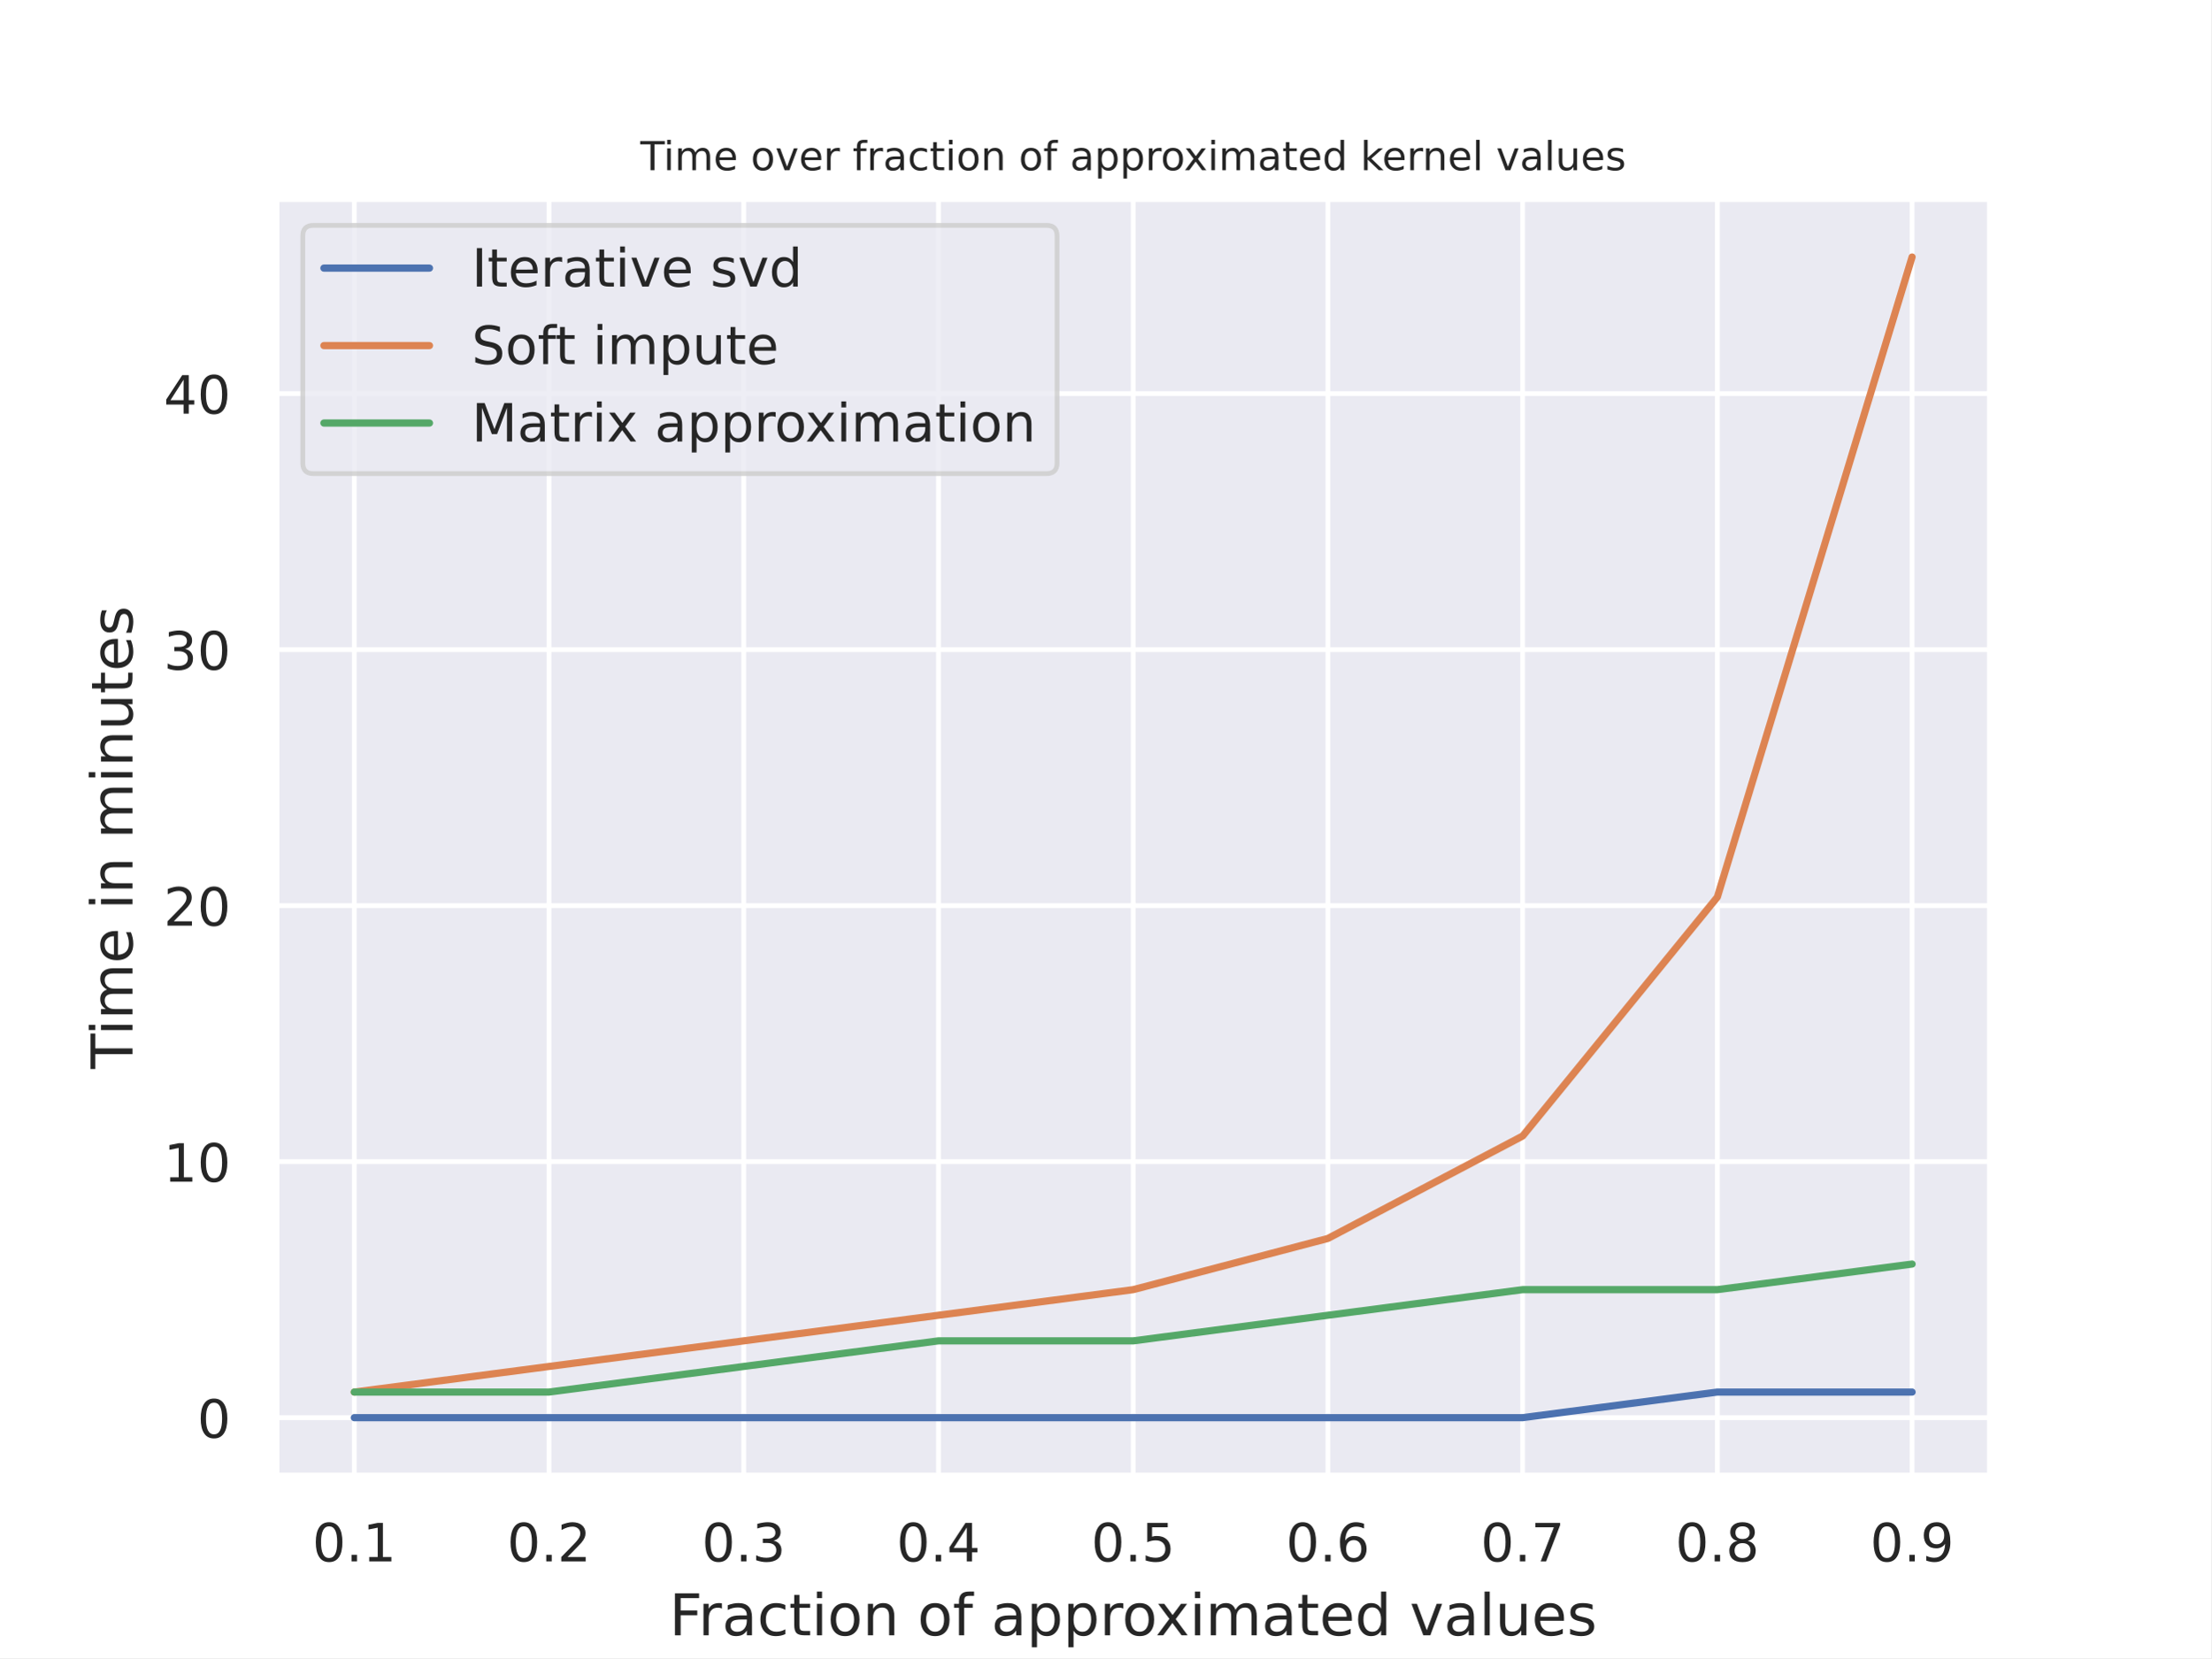
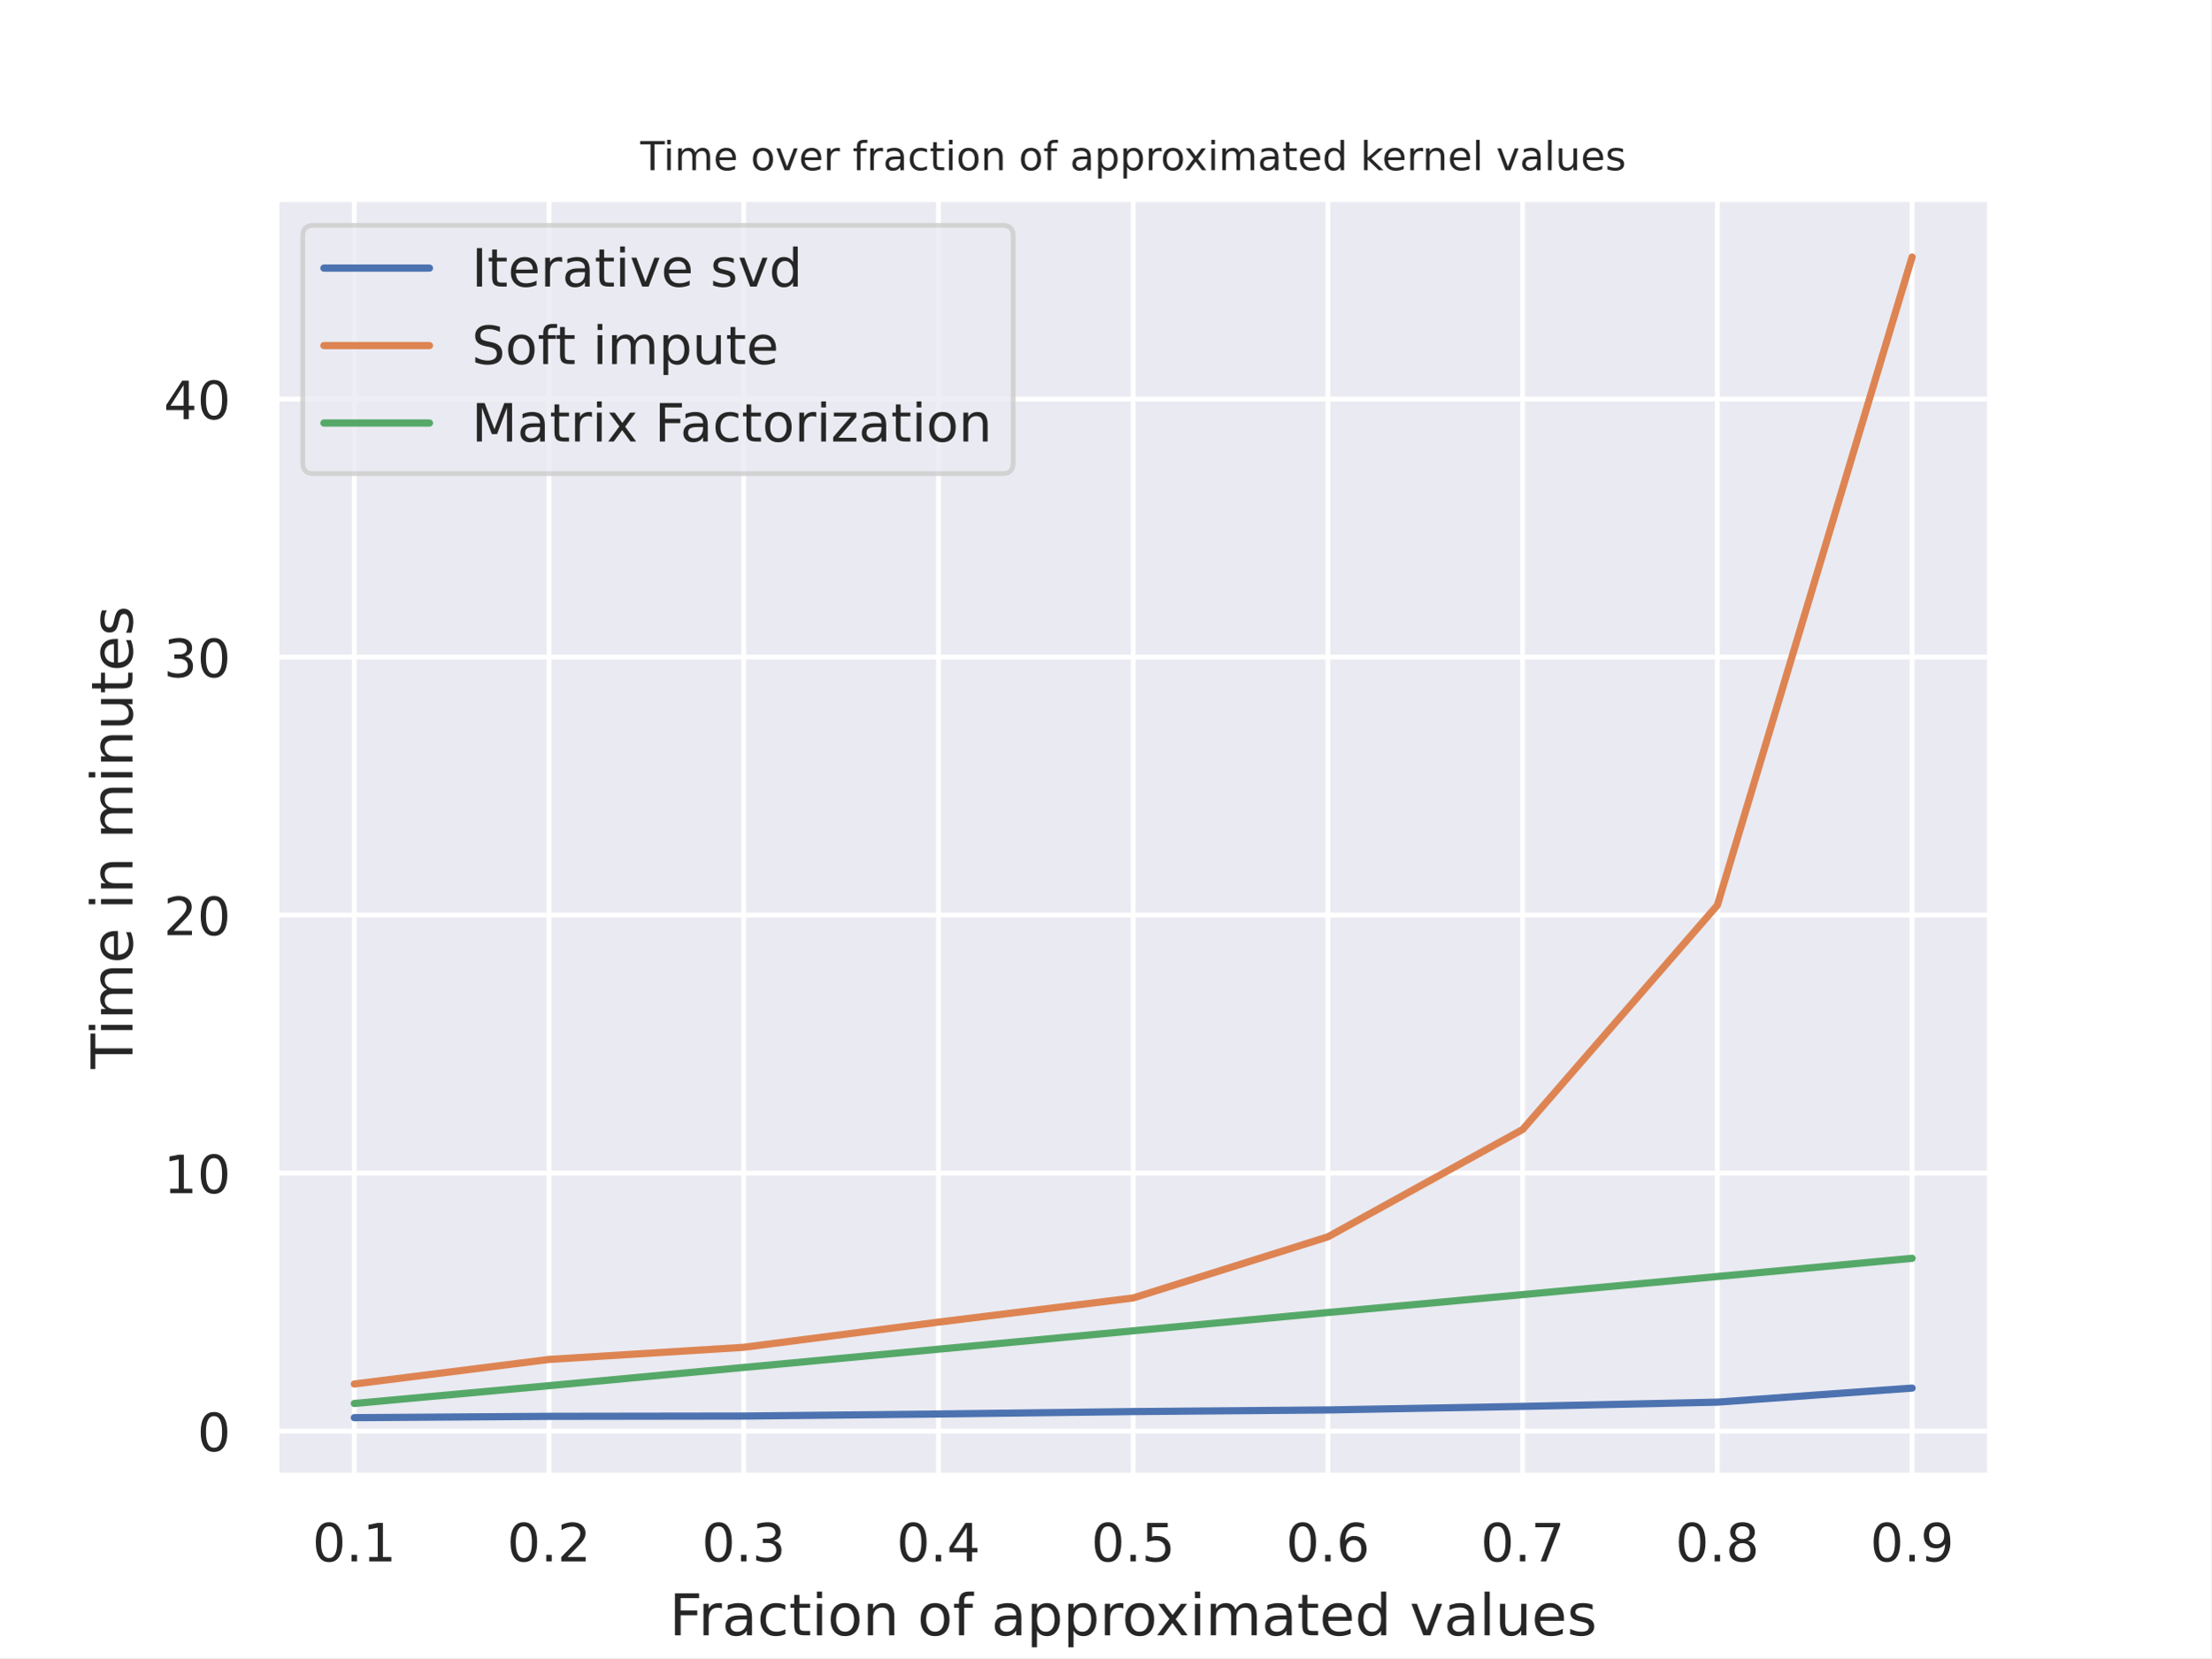
<svg xmlns="http://www.w3.org/2000/svg" xmlns:xlink="http://www.w3.org/1999/xlink" height="345.6pt" version="1.1" viewBox="0 0 460.8 345.6" width="460.8pt">
  <defs>
    <style type="text/css">*{stroke-linecap:butt;stroke-linejoin:round;}</style>
  </defs>
  <g id="figure_1">
    <g id="patch_1">
      <path d="M 0 345.6  L 460.8 345.6  L 460.8 0  L 0 0  z " style="fill:#ffffff;" />
    </g>
    <g id="axes_1">
      <g id="patch_2">
        <path d="M 57.6 307.584  L 414.72 307.584  L 414.72 41.472  L 57.6 41.472  z " style="fill:#eaeaf2;" />
      </g>
      <g id="matplotlib.axis_1">
        <g id="xtick_1">
          <g id="line2d_1">
-             <path clip-path="url(#p2dbc43f018)" d="M 73.833 307.584  L 73.833 41.472  " style="fill:none;stroke:#ffffff;stroke-linecap:round;" />
+             <path clip-path="url(#p6186df29d0)" d="M 73.833 307.584  L 73.833 41.472  " style="fill:none;stroke:#ffffff;stroke-linecap:round;" />
          </g>
          <g id="text_1">
            <g style="fill:#262626;" transform="translate(65.08601 325.4423)scale(0.11 -0.11)">
              <defs>
                <path d="M 31.781 66.406  Q 24.172 66.406 20.328 58.906  Q 16.5 51.422 16.5 36.375  Q 16.5 21.391 20.328 13.891  Q 24.172 6.391 31.781 6.391  Q 39.453 6.391 43.281 13.891  Q 47.125 21.391 47.125 36.375  Q 47.125 51.422 43.281 58.906  Q 39.453 66.406 31.781 66.406  z M 31.781 74.219  Q 44.047 74.219 50.516 64.516  Q 56.984 54.828 56.984 36.375  Q 56.984 17.969 50.516 8.266  Q 44.047 -1.422 31.781 -1.422  Q 19.531 -1.422 13.062 8.266  Q 6.594 17.969 6.594 36.375  Q 6.594 54.828 13.062 64.516  Q 19.531 74.219 31.781 74.219  z " id="DejaVuSans-48" />
                <path d="M 10.688 12.406  L 21 12.406  L 21 0  L 10.688 0  z " id="DejaVuSans-46" />
                <path d="M 12.406 8.297  L 28.516 8.297  L 28.516 63.922  L 10.984 60.406  L 10.984 69.391  L 28.422 72.906  L 38.281 72.906  L 38.281 8.297  L 54.391 8.297  L 54.391 0  L 12.406 0  z " id="DejaVuSans-49" />
              </defs>
              <use xlink:href="#DejaVuSans-48" />
              <use x="63.623" xlink:href="#DejaVuSans-46" />
              <use x="95.41" xlink:href="#DejaVuSans-49" />
            </g>
          </g>
        </g>
        <g id="xtick_2">
          <g id="line2d_2">
-             <path clip-path="url(#p2dbc43f018)" d="M 114.415 307.584  L 114.415 41.472  " style="fill:none;stroke:#ffffff;stroke-linecap:round;" />
+             <path clip-path="url(#p6186df29d0)" d="M 114.415 307.584  L 114.415 41.472  " style="fill:none;stroke:#ffffff;stroke-linecap:round;" />
          </g>
          <g id="text_2">
            <g style="fill:#262626;" transform="translate(105.6678 325.4423)scale(0.11 -0.11)">
              <defs>
                <path d="M 19.188 8.297  L 53.609 8.297  L 53.609 0  L 7.328 0  L 7.328 8.297  Q 12.938 14.109 22.625 23.891  Q 32.328 33.688 34.812 36.531  Q 39.547 41.844 41.422 45.531  Q 43.312 49.219 43.312 52.781  Q 43.312 58.594 39.234 62.25  Q 35.156 65.922 28.609 65.922  Q 23.969 65.922 18.812 64.312  Q 13.672 62.703 7.812 59.422  L 7.812 69.391  Q 13.766 71.781 18.938 73  Q 24.125 74.219 28.422 74.219  Q 39.75 74.219 46.484 68.547  Q 53.219 62.891 53.219 53.422  Q 53.219 48.922 51.531 44.891  Q 49.859 40.875 45.406 35.406  Q 44.188 33.984 37.641 27.219  Q 31.109 20.453 19.188 8.297  z " id="DejaVuSans-50" />
              </defs>
              <use xlink:href="#DejaVuSans-48" />
              <use x="63.623" xlink:href="#DejaVuSans-46" />
              <use x="95.41" xlink:href="#DejaVuSans-50" />
            </g>
          </g>
        </g>
        <g id="xtick_3">
          <g id="line2d_3">
-             <path clip-path="url(#p2dbc43f018)" d="M 154.996 307.584  L 154.996 41.472  " style="fill:none;stroke:#ffffff;stroke-linecap:round;" />
+             <path clip-path="url(#p6186df29d0)" d="M 154.996 307.584  L 154.996 41.472  " style="fill:none;stroke:#ffffff;stroke-linecap:round;" />
          </g>
          <g id="text_3">
            <g style="fill:#262626;" transform="translate(146.2496 325.4423)scale(0.11 -0.11)">
              <defs>
                <path d="M 40.578 39.312  Q 47.656 37.797 51.625 33  Q 55.609 28.219 55.609 21.188  Q 55.609 10.406 48.188 4.484  Q 40.766 -1.422 27.094 -1.422  Q 22.516 -1.422 17.656 -0.516  Q 12.797 0.391 7.625 2.203  L 7.625 11.719  Q 11.719 9.328 16.594 8.109  Q 21.484 6.891 26.812 6.891  Q 36.078 6.891 40.938 10.547  Q 45.797 14.203 45.797 21.188  Q 45.797 27.641 41.281 31.266  Q 36.766 34.906 28.719 34.906  L 20.219 34.906  L 20.219 43.016  L 29.109 43.016  Q 36.375 43.016 40.234 45.922  Q 44.094 48.828 44.094 54.297  Q 44.094 59.906 40.109 62.906  Q 36.141 65.922 28.719 65.922  Q 24.656 65.922 20.016 65.031  Q 15.375 64.156 9.812 62.312  L 9.812 71.094  Q 15.438 72.656 20.344 73.438  Q 25.25 74.219 29.594 74.219  Q 40.828 74.219 47.359 69.109  Q 53.906 64.016 53.906 55.328  Q 53.906 49.266 50.438 45.094  Q 46.969 40.922 40.578 39.312  z " id="DejaVuSans-51" />
              </defs>
              <use xlink:href="#DejaVuSans-48" />
              <use x="63.623" xlink:href="#DejaVuSans-46" />
              <use x="95.41" xlink:href="#DejaVuSans-51" />
            </g>
          </g>
        </g>
        <g id="xtick_4">
          <g id="line2d_4">
-             <path clip-path="url(#p2dbc43f018)" d="M 195.578 307.584  L 195.578 41.472  " style="fill:none;stroke:#ffffff;stroke-linecap:round;" />
+             <path clip-path="url(#p6186df29d0)" d="M 195.578 307.584  L 195.578 41.472  " style="fill:none;stroke:#ffffff;stroke-linecap:round;" />
          </g>
          <g id="text_4">
            <g style="fill:#262626;" transform="translate(186.8315 325.4423)scale(0.11 -0.11)">
              <defs>
                <path d="M 37.797 64.312  L 12.891 25.391  L 37.797 25.391  z M 35.203 72.906  L 47.609 72.906  L 47.609 25.391  L 58.016 25.391  L 58.016 17.188  L 47.609 17.188  L 47.609 0  L 37.797 0  L 37.797 17.188  L 4.891 17.188  L 4.891 26.703  z " id="DejaVuSans-52" />
              </defs>
              <use xlink:href="#DejaVuSans-48" />
              <use x="63.623" xlink:href="#DejaVuSans-46" />
              <use x="95.41" xlink:href="#DejaVuSans-52" />
            </g>
          </g>
        </g>
        <g id="xtick_5">
          <g id="line2d_5">
-             <path clip-path="url(#p2dbc43f018)" d="M 236.16 307.584  L 236.16 41.472  " style="fill:none;stroke:#ffffff;stroke-linecap:round;" />
+             <path clip-path="url(#p6186df29d0)" d="M 236.16 307.584  L 236.16 41.472  " style="fill:none;stroke:#ffffff;stroke-linecap:round;" />
          </g>
          <g id="text_5">
            <g style="fill:#262626;" transform="translate(227.4133 325.4423)scale(0.11 -0.11)">
              <defs>
                <path d="M 10.797 72.906  L 49.516 72.906  L 49.516 64.594  L 19.828 64.594  L 19.828 46.734  Q 21.969 47.469 24.109 47.828  Q 26.266 48.188 28.422 48.188  Q 40.625 48.188 47.75 41.5  Q 54.891 34.812 54.891 23.391  Q 54.891 11.625 47.562 5.094  Q 40.234 -1.422 26.906 -1.422  Q 22.312 -1.422 17.547 -0.641  Q 12.797 0.141 7.719 1.703  L 7.719 11.625  Q 12.109 9.234 16.797 8.062  Q 21.484 6.891 26.703 6.891  Q 35.156 6.891 40.078 11.328  Q 45.016 15.766 45.016 23.391  Q 45.016 31 40.078 35.438  Q 35.156 39.891 26.703 39.891  Q 22.75 39.891 18.812 39.016  Q 14.891 38.141 10.797 36.281  z " id="DejaVuSans-53" />
              </defs>
              <use xlink:href="#DejaVuSans-48" />
              <use x="63.623" xlink:href="#DejaVuSans-46" />
              <use x="95.41" xlink:href="#DejaVuSans-53" />
            </g>
          </g>
        </g>
        <g id="xtick_6">
          <g id="line2d_6">
-             <path clip-path="url(#p2dbc43f018)" d="M 276.742 307.584  L 276.742 41.472  " style="fill:none;stroke:#ffffff;stroke-linecap:round;" />
+             <path clip-path="url(#p6186df29d0)" d="M 276.742 307.584  L 276.742 41.472  " style="fill:none;stroke:#ffffff;stroke-linecap:round;" />
          </g>
          <g id="text_6">
            <g style="fill:#262626;" transform="translate(267.9951 325.4423)scale(0.11 -0.11)">
              <defs>
                <path d="M 33.016 40.375  Q 26.375 40.375 22.484 35.828  Q 18.609 31.297 18.609 23.391  Q 18.609 15.531 22.484 10.953  Q 26.375 6.391 33.016 6.391  Q 39.656 6.391 43.531 10.953  Q 47.406 15.531 47.406 23.391  Q 47.406 31.297 43.531 35.828  Q 39.656 40.375 33.016 40.375  z M 52.594 71.297  L 52.594 62.312  Q 48.875 64.062 45.094 64.984  Q 41.312 65.922 37.594 65.922  Q 27.828 65.922 22.672 59.328  Q 17.531 52.734 16.797 39.406  Q 19.672 43.656 24.016 45.922  Q 28.375 48.188 33.594 48.188  Q 44.578 48.188 50.953 41.516  Q 57.328 34.859 57.328 23.391  Q 57.328 12.156 50.688 5.359  Q 44.047 -1.422 33.016 -1.422  Q 20.359 -1.422 13.672 8.266  Q 6.984 17.969 6.984 36.375  Q 6.984 53.656 15.188 63.938  Q 23.391 74.219 37.203 74.219  Q 40.922 74.219 44.703 73.484  Q 48.484 72.75 52.594 71.297  z " id="DejaVuSans-54" />
              </defs>
              <use xlink:href="#DejaVuSans-48" />
              <use x="63.623" xlink:href="#DejaVuSans-46" />
              <use x="95.41" xlink:href="#DejaVuSans-54" />
            </g>
          </g>
        </g>
        <g id="xtick_7">
          <g id="line2d_7">
-             <path clip-path="url(#p2dbc43f018)" d="M 317.324 307.584  L 317.324 41.472  " style="fill:none;stroke:#ffffff;stroke-linecap:round;" />
+             <path clip-path="url(#p6186df29d0)" d="M 317.324 307.584  L 317.324 41.472  " style="fill:none;stroke:#ffffff;stroke-linecap:round;" />
          </g>
          <g id="text_7">
            <g style="fill:#262626;" transform="translate(308.5769 325.4423)scale(0.11 -0.11)">
              <defs>
                <path d="M 8.203 72.906  L 55.078 72.906  L 55.078 68.703  L 28.609 0  L 18.312 0  L 43.219 64.594  L 8.203 64.594  z " id="DejaVuSans-55" />
              </defs>
              <use xlink:href="#DejaVuSans-48" />
              <use x="63.623" xlink:href="#DejaVuSans-46" />
              <use x="95.41" xlink:href="#DejaVuSans-55" />
            </g>
          </g>
        </g>
        <g id="xtick_8">
          <g id="line2d_8">
-             <path clip-path="url(#p2dbc43f018)" d="M 357.905 307.584  L 357.905 41.472  " style="fill:none;stroke:#ffffff;stroke-linecap:round;" />
+             <path clip-path="url(#p6186df29d0)" d="M 357.905 307.584  L 357.905 41.472  " style="fill:none;stroke:#ffffff;stroke-linecap:round;" />
          </g>
          <g id="text_8">
            <g style="fill:#262626;" transform="translate(349.1587 325.4423)scale(0.11 -0.11)">
              <defs>
                <path d="M 31.781 34.625  Q 24.75 34.625 20.719 30.859  Q 16.703 27.094 16.703 20.516  Q 16.703 13.922 20.719 10.156  Q 24.75 6.391 31.781 6.391  Q 38.812 6.391 42.859 10.172  Q 46.922 13.969 46.922 20.516  Q 46.922 27.094 42.891 30.859  Q 38.875 34.625 31.781 34.625  z M 21.922 38.812  Q 15.578 40.375 12.031 44.719  Q 8.5 49.078 8.5 55.328  Q 8.5 64.062 14.719 69.141  Q 20.953 74.219 31.781 74.219  Q 42.672 74.219 48.875 69.141  Q 55.078 64.062 55.078 55.328  Q 55.078 49.078 51.531 44.719  Q 48 40.375 41.703 38.812  Q 48.828 37.156 52.797 32.312  Q 56.781 27.484 56.781 20.516  Q 56.781 9.906 50.312 4.234  Q 43.844 -1.422 31.781 -1.422  Q 19.734 -1.422 13.25 4.234  Q 6.781 9.906 6.781 20.516  Q 6.781 27.484 10.781 32.312  Q 14.797 37.156 21.922 38.812  z M 18.312 54.391  Q 18.312 48.734 21.844 45.562  Q 25.391 42.391 31.781 42.391  Q 38.141 42.391 41.719 45.562  Q 45.312 48.734 45.312 54.391  Q 45.312 60.062 41.719 63.234  Q 38.141 66.406 31.781 66.406  Q 25.391 66.406 21.844 63.234  Q 18.312 60.062 18.312 54.391  z " id="DejaVuSans-56" />
              </defs>
              <use xlink:href="#DejaVuSans-48" />
              <use x="63.623" xlink:href="#DejaVuSans-46" />
              <use x="95.41" xlink:href="#DejaVuSans-56" />
            </g>
          </g>
        </g>
        <g id="xtick_9">
          <g id="line2d_9">
-             <path clip-path="url(#p2dbc43f018)" d="M 398.487 307.584  L 398.487 41.472  " style="fill:none;stroke:#ffffff;stroke-linecap:round;" />
+             <path clip-path="url(#p6186df29d0)" d="M 398.487 307.584  L 398.487 41.472  " style="fill:none;stroke:#ffffff;stroke-linecap:round;" />
          </g>
          <g id="text_9">
            <g style="fill:#262626;" transform="translate(389.7406 325.4423)scale(0.11 -0.11)">
              <defs>
                <path d="M 10.984 1.516  L 10.984 10.5  Q 14.703 8.734 18.5 7.812  Q 22.312 6.891 25.984 6.891  Q 35.75 6.891 40.891 13.453  Q 46.047 20.016 46.781 33.406  Q 43.953 29.203 39.594 26.953  Q 35.25 24.703 29.984 24.703  Q 19.047 24.703 12.672 31.312  Q 6.297 37.938 6.297 49.422  Q 6.297 60.641 12.938 67.422  Q 19.578 74.219 30.609 74.219  Q 43.266 74.219 49.922 64.516  Q 56.594 54.828 56.594 36.375  Q 56.594 19.141 48.406 8.859  Q 40.234 -1.422 26.422 -1.422  Q 22.703 -1.422 18.891 -0.688  Q 15.094 0.047 10.984 1.516  z M 30.609 32.422  Q 37.25 32.422 41.125 36.953  Q 45.016 41.5 45.016 49.422  Q 45.016 57.281 41.125 61.844  Q 37.25 66.406 30.609 66.406  Q 23.969 66.406 20.094 61.844  Q 16.219 57.281 16.219 49.422  Q 16.219 41.5 20.094 36.953  Q 23.969 32.422 30.609 32.422  z " id="DejaVuSans-57" />
              </defs>
              <use xlink:href="#DejaVuSans-48" />
              <use x="63.623" xlink:href="#DejaVuSans-46" />
              <use x="95.41" xlink:href="#DejaVuSans-57" />
            </g>
          </g>
        </g>
        <g id="text_10">
          <g style="fill:#262626;" transform="translate(139.4869 340.8481)scale(0.12 -0.12)">
            <defs>
              <path d="M 9.812 72.906  L 51.703 72.906  L 51.703 64.594  L 19.672 64.594  L 19.672 43.109  L 48.578 43.109  L 48.578 34.812  L 19.672 34.812  L 19.672 0  L 9.812 0  z " id="DejaVuSans-70" />
              <path d="M 41.109 46.297  Q 39.594 47.172 37.812 47.578  Q 36.031 48 33.891 48  Q 26.266 48 22.188 43.047  Q 18.109 38.094 18.109 28.812  L 18.109 0  L 9.078 0  L 9.078 54.688  L 18.109 54.688  L 18.109 46.188  Q 20.953 51.172 25.484 53.578  Q 30.031 56 36.531 56  Q 37.453 56 38.578 55.875  Q 39.703 55.766 41.062 55.516  z " id="DejaVuSans-114" />
              <path d="M 34.281 27.484  Q 23.391 27.484 19.188 25  Q 14.984 22.516 14.984 16.5  Q 14.984 11.719 18.141 8.906  Q 21.297 6.109 26.703 6.109  Q 34.188 6.109 38.703 11.406  Q 43.219 16.703 43.219 25.484  L 43.219 27.484  z M 52.203 31.203  L 52.203 0  L 43.219 0  L 43.219 8.297  Q 40.141 3.328 35.547 0.953  Q 30.953 -1.422 24.312 -1.422  Q 15.922 -1.422 10.953 3.297  Q 6 8.016 6 15.922  Q 6 25.141 12.172 29.828  Q 18.359 34.516 30.609 34.516  L 43.219 34.516  L 43.219 35.406  Q 43.219 41.609 39.141 45  Q 35.062 48.391 27.688 48.391  Q 23 48.391 18.547 47.266  Q 14.109 46.141 10.016 43.891  L 10.016 52.203  Q 14.938 54.109 19.578 55.047  Q 24.219 56 28.609 56  Q 40.484 56 46.344 49.844  Q 52.203 43.703 52.203 31.203  z " id="DejaVuSans-97" />
              <path d="M 48.781 52.594  L 48.781 44.188  Q 44.969 46.297 41.141 47.344  Q 37.312 48.391 33.406 48.391  Q 24.656 48.391 19.812 42.844  Q 14.984 37.312 14.984 27.297  Q 14.984 17.281 19.812 11.734  Q 24.656 6.203 33.406 6.203  Q 37.312 6.203 41.141 7.25  Q 44.969 8.297 48.781 10.406  L 48.781 2.094  Q 45.016 0.344 40.984 -0.531  Q 36.969 -1.422 32.422 -1.422  Q 20.062 -1.422 12.781 6.344  Q 5.516 14.109 5.516 27.297  Q 5.516 40.672 12.859 48.328  Q 20.219 56 33.016 56  Q 37.156 56 41.109 55.141  Q 45.062 54.297 48.781 52.594  z " id="DejaVuSans-99" />
              <path d="M 18.312 70.219  L 18.312 54.688  L 36.812 54.688  L 36.812 47.703  L 18.312 47.703  L 18.312 18.016  Q 18.312 11.328 20.141 9.422  Q 21.969 7.516 27.594 7.516  L 36.812 7.516  L 36.812 0  L 27.594 0  Q 17.188 0 13.234 3.875  Q 9.281 7.766 9.281 18.016  L 9.281 47.703  L 2.688 47.703  L 2.688 54.688  L 9.281 54.688  L 9.281 70.219  z " id="DejaVuSans-116" />
              <path d="M 9.422 54.688  L 18.406 54.688  L 18.406 0  L 9.422 0  z M 9.422 75.984  L 18.406 75.984  L 18.406 64.594  L 9.422 64.594  z " id="DejaVuSans-105" />
              <path d="M 30.609 48.391  Q 23.391 48.391 19.188 42.75  Q 14.984 37.109 14.984 27.297  Q 14.984 17.484 19.156 11.844  Q 23.344 6.203 30.609 6.203  Q 37.797 6.203 41.984 11.859  Q 46.188 17.531 46.188 27.297  Q 46.188 37.016 41.984 42.703  Q 37.797 48.391 30.609 48.391  z M 30.609 56  Q 42.328 56 49.016 48.375  Q 55.719 40.766 55.719 27.297  Q 55.719 13.875 49.016 6.219  Q 42.328 -1.422 30.609 -1.422  Q 18.844 -1.422 12.172 6.219  Q 5.516 13.875 5.516 27.297  Q 5.516 40.766 12.172 48.375  Q 18.844 56 30.609 56  z " id="DejaVuSans-111" />
              <path d="M 54.891 33.016  L 54.891 0  L 45.906 0  L 45.906 32.719  Q 45.906 40.484 42.875 44.328  Q 39.844 48.188 33.797 48.188  Q 26.516 48.188 22.312 43.547  Q 18.109 38.922 18.109 30.906  L 18.109 0  L 9.078 0  L 9.078 54.688  L 18.109 54.688  L 18.109 46.188  Q 21.344 51.125 25.703 53.562  Q 30.078 56 35.797 56  Q 45.219 56 50.047 50.172  Q 54.891 44.344 54.891 33.016  z " id="DejaVuSans-110" />
              <path id="DejaVuSans-32" />
              <path d="M 37.109 75.984  L 37.109 68.5  L 28.516 68.5  Q 23.688 68.5 21.797 66.547  Q 19.922 64.594 19.922 59.516  L 19.922 54.688  L 34.719 54.688  L 34.719 47.703  L 19.922 47.703  L 19.922 0  L 10.891 0  L 10.891 47.703  L 2.297 47.703  L 2.297 54.688  L 10.891 54.688  L 10.891 58.5  Q 10.891 67.625 15.141 71.797  Q 19.391 75.984 28.609 75.984  z " id="DejaVuSans-102" />
              <path d="M 18.109 8.203  L 18.109 -20.797  L 9.078 -20.797  L 9.078 54.688  L 18.109 54.688  L 18.109 46.391  Q 20.953 51.266 25.266 53.625  Q 29.594 56 35.594 56  Q 45.562 56 51.781 48.094  Q 58.016 40.188 58.016 27.297  Q 58.016 14.406 51.781 6.484  Q 45.562 -1.422 35.594 -1.422  Q 29.594 -1.422 25.266 0.953  Q 20.953 3.328 18.109 8.203  z M 48.688 27.297  Q 48.688 37.203 44.609 42.844  Q 40.531 48.484 33.406 48.484  Q 26.266 48.484 22.188 42.844  Q 18.109 37.203 18.109 27.297  Q 18.109 17.391 22.188 11.75  Q 26.266 6.109 33.406 6.109  Q 40.531 6.109 44.609 11.75  Q 48.688 17.391 48.688 27.297  z " id="DejaVuSans-112" />
              <path d="M 54.891 54.688  L 35.109 28.078  L 55.906 0  L 45.312 0  L 29.391 21.484  L 13.484 0  L 2.875 0  L 24.125 28.609  L 4.688 54.688  L 15.281 54.688  L 29.781 35.203  L 44.281 54.688  z " id="DejaVuSans-120" />
              <path d="M 52 44.188  Q 55.375 50.25 60.062 53.125  Q 64.75 56 71.094 56  Q 79.641 56 84.281 50.016  Q 88.922 44.047 88.922 33.016  L 88.922 0  L 79.891 0  L 79.891 32.719  Q 79.891 40.578 77.094 44.375  Q 74.312 48.188 68.609 48.188  Q 61.625 48.188 57.562 43.547  Q 53.516 38.922 53.516 30.906  L 53.516 0  L 44.484 0  L 44.484 32.719  Q 44.484 40.625 41.703 44.406  Q 38.922 48.188 33.109 48.188  Q 26.219 48.188 22.156 43.531  Q 18.109 38.875 18.109 30.906  L 18.109 0  L 9.078 0  L 9.078 54.688  L 18.109 54.688  L 18.109 46.188  Q 21.188 51.219 25.484 53.609  Q 29.781 56 35.688 56  Q 41.656 56 45.828 52.969  Q 50 49.953 52 44.188  z " id="DejaVuSans-109" />
              <path d="M 56.203 29.594  L 56.203 25.203  L 14.891 25.203  Q 15.484 15.922 20.484 11.062  Q 25.484 6.203 34.422 6.203  Q 39.594 6.203 44.453 7.469  Q 49.312 8.734 54.109 11.281  L 54.109 2.781  Q 49.266 0.734 44.188 -0.344  Q 39.109 -1.422 33.891 -1.422  Q 20.797 -1.422 13.156 6.188  Q 5.516 13.812 5.516 26.812  Q 5.516 40.234 12.766 48.109  Q 20.016 56 32.328 56  Q 43.359 56 49.781 48.891  Q 56.203 41.797 56.203 29.594  z M 47.219 32.234  Q 47.125 39.594 43.094 43.984  Q 39.062 48.391 32.422 48.391  Q 24.906 48.391 20.391 44.141  Q 15.875 39.891 15.188 32.172  z " id="DejaVuSans-101" />
              <path d="M 45.406 46.391  L 45.406 75.984  L 54.391 75.984  L 54.391 0  L 45.406 0  L 45.406 8.203  Q 42.578 3.328 38.25 0.953  Q 33.938 -1.422 27.875 -1.422  Q 17.969 -1.422 11.734 6.484  Q 5.516 14.406 5.516 27.297  Q 5.516 40.188 11.734 48.094  Q 17.969 56 27.875 56  Q 33.938 56 38.25 53.625  Q 42.578 51.266 45.406 46.391  z M 14.797 27.297  Q 14.797 17.391 18.875 11.75  Q 22.953 6.109 30.078 6.109  Q 37.203 6.109 41.297 11.75  Q 45.406 17.391 45.406 27.297  Q 45.406 37.203 41.297 42.844  Q 37.203 48.484 30.078 48.484  Q 22.953 48.484 18.875 42.844  Q 14.797 37.203 14.797 27.297  z " id="DejaVuSans-100" />
              <path d="M 2.984 54.688  L 12.5 54.688  L 29.594 8.797  L 46.688 54.688  L 56.203 54.688  L 35.688 0  L 23.484 0  z " id="DejaVuSans-118" />
              <path d="M 9.422 75.984  L 18.406 75.984  L 18.406 0  L 9.422 0  z " id="DejaVuSans-108" />
              <path d="M 8.5 21.578  L 8.5 54.688  L 17.484 54.688  L 17.484 21.922  Q 17.484 14.156 20.5 10.266  Q 23.531 6.391 29.594 6.391  Q 36.859 6.391 41.078 11.031  Q 45.312 15.672 45.312 23.688  L 45.312 54.688  L 54.297 54.688  L 54.297 0  L 45.312 0  L 45.312 8.406  Q 42.047 3.422 37.719 1  Q 33.406 -1.422 27.688 -1.422  Q 18.266 -1.422 13.375 4.438  Q 8.5 10.297 8.5 21.578  z M 31.109 56  z " id="DejaVuSans-117" />
              <path d="M 44.281 53.078  L 44.281 44.578  Q 40.484 46.531 36.375 47.5  Q 32.281 48.484 27.875 48.484  Q 21.188 48.484 17.844 46.438  Q 14.5 44.391 14.5 40.281  Q 14.5 37.156 16.891 35.375  Q 19.281 33.594 26.516 31.984  L 29.594 31.297  Q 39.156 29.25 43.188 25.516  Q 47.219 21.781 47.219 15.094  Q 47.219 7.469 41.188 3.016  Q 35.156 -1.422 24.609 -1.422  Q 20.219 -1.422 15.453 -0.562  Q 10.688 0.297 5.422 2  L 5.422 11.281  Q 10.406 8.688 15.234 7.391  Q 20.062 6.109 24.812 6.109  Q 31.156 6.109 34.562 8.281  Q 37.984 10.453 37.984 14.406  Q 37.984 18.062 35.516 20.016  Q 33.062 21.969 24.703 23.781  L 21.578 24.516  Q 13.234 26.266 9.516 29.906  Q 5.812 33.547 5.812 39.891  Q 5.812 47.609 11.281 51.797  Q 16.75 56 26.812 56  Q 31.781 56 36.172 55.266  Q 40.578 54.547 44.281 53.078  z " id="DejaVuSans-115" />
            </defs>
            <use xlink:href="#DejaVuSans-70" />
            <use x="50.27" xlink:href="#DejaVuSans-114" />
            <use x="91.383" xlink:href="#DejaVuSans-97" />
            <use x="152.662" xlink:href="#DejaVuSans-99" />
            <use x="207.643" xlink:href="#DejaVuSans-116" />
            <use x="246.852" xlink:href="#DejaVuSans-105" />
            <use x="274.635" xlink:href="#DejaVuSans-111" />
            <use x="335.816" xlink:href="#DejaVuSans-110" />
            <use x="399.195" xlink:href="#DejaVuSans-32" />
            <use x="430.982" xlink:href="#DejaVuSans-111" />
            <use x="492.164" xlink:href="#DejaVuSans-102" />
            <use x="527.369" xlink:href="#DejaVuSans-32" />
            <use x="559.156" xlink:href="#DejaVuSans-97" />
            <use x="620.436" xlink:href="#DejaVuSans-112" />
            <use x="683.912" xlink:href="#DejaVuSans-112" />
            <use x="747.389" xlink:href="#DejaVuSans-114" />
            <use x="786.252" xlink:href="#DejaVuSans-111" />
            <use x="844.309" xlink:href="#DejaVuSans-120" />
            <use x="903.488" xlink:href="#DejaVuSans-105" />
            <use x="931.271" xlink:href="#DejaVuSans-109" />
            <use x="1028.684" xlink:href="#DejaVuSans-97" />
            <use x="1089.963" xlink:href="#DejaVuSans-116" />
            <use x="1129.172" xlink:href="#DejaVuSans-101" />
            <use x="1190.695" xlink:href="#DejaVuSans-100" />
            <use x="1254.172" xlink:href="#DejaVuSans-32" />
            <use x="1285.959" xlink:href="#DejaVuSans-118" />
            <use x="1345.139" xlink:href="#DejaVuSans-97" />
            <use x="1406.418" xlink:href="#DejaVuSans-108" />
            <use x="1434.201" xlink:href="#DejaVuSans-117" />
            <use x="1497.58" xlink:href="#DejaVuSans-101" />
            <use x="1559.104" xlink:href="#DejaVuSans-115" />
          </g>
        </g>
      </g>
      <g id="matplotlib.axis_2">
        <g id="ytick_1">
          <g id="line2d_10">
-             <path clip-path="url(#p2dbc43f018)" d="M 57.6 295.488  L 414.72 295.488  " style="fill:none;stroke:#ffffff;stroke-linecap:round;" />
+             <path clip-path="url(#p6186df29d0)" d="M 57.6 298.293  L 414.72 298.293  " style="fill:none;stroke:#ffffff;stroke-linecap:round;" />
          </g>
          <g id="text_11">
-             <g style="fill:#262626;" transform="translate(41.10125 299.6671)scale(0.11 -0.11)">
+             <g style="fill:#262626;" transform="translate(41.10125 302.4719)scale(0.11 -0.11)">
              <use xlink:href="#DejaVuSans-48" />
            </g>
          </g>
        </g>
        <g id="ytick_2">
          <g id="line2d_11">
-             <path clip-path="url(#p2dbc43f018)" d="M 57.6 242.123  L 414.72 242.123  " style="fill:none;stroke:#ffffff;stroke-linecap:round;" />
+             <path clip-path="url(#p6186df29d0)" d="M 57.6 244.514  L 414.72 244.514  " style="fill:none;stroke:#ffffff;stroke-linecap:round;" />
          </g>
          <g id="text_12">
-             <g style="fill:#262626;" transform="translate(34.1025 246.3024)scale(0.11 -0.11)">
+             <g style="fill:#262626;" transform="translate(34.1025 248.6927)scale(0.11 -0.11)">
              <use xlink:href="#DejaVuSans-49" />
              <use x="63.623" xlink:href="#DejaVuSans-48" />
            </g>
          </g>
        </g>
        <g id="ytick_3">
          <g id="line2d_12">
-             <path clip-path="url(#p2dbc43f018)" d="M 57.6 188.759  L 414.72 188.759  " style="fill:none;stroke:#ffffff;stroke-linecap:round;" />
+             <path clip-path="url(#p6186df29d0)" d="M 57.6 190.734  L 414.72 190.734  " style="fill:none;stroke:#ffffff;stroke-linecap:round;" />
          </g>
          <g id="text_13">
-             <g style="fill:#262626;" transform="translate(34.1025 192.9377)scale(0.11 -0.11)">
+             <g style="fill:#262626;" transform="translate(34.1025 194.9134)scale(0.11 -0.11)">
              <use xlink:href="#DejaVuSans-50" />
              <use x="63.623" xlink:href="#DejaVuSans-48" />
            </g>
          </g>
        </g>
        <g id="ytick_4">
          <g id="line2d_13">
-             <path clip-path="url(#p2dbc43f018)" d="M 57.6 135.394  L 414.72 135.394  " style="fill:none;stroke:#ffffff;stroke-linecap:round;" />
+             <path clip-path="url(#p6186df29d0)" d="M 57.6 136.955  L 414.72 136.955  " style="fill:none;stroke:#ffffff;stroke-linecap:round;" />
          </g>
          <g id="text_14">
-             <g style="fill:#262626;" transform="translate(34.1025 139.573)scale(0.11 -0.11)">
+             <g style="fill:#262626;" transform="translate(34.1025 141.1342)scale(0.11 -0.11)">
              <use xlink:href="#DejaVuSans-51" />
              <use x="63.623" xlink:href="#DejaVuSans-48" />
            </g>
          </g>
        </g>
        <g id="ytick_5">
          <g id="line2d_14">
-             <path clip-path="url(#p2dbc43f018)" d="M 57.6 82.029  L 414.72 82.029  " style="fill:none;stroke:#ffffff;stroke-linecap:round;" />
+             <path clip-path="url(#p6186df29d0)" d="M 57.6 83.176  L 414.72 83.176  " style="fill:none;stroke:#ffffff;stroke-linecap:round;" />
          </g>
          <g id="text_15">
-             <g style="fill:#262626;" transform="translate(34.1025 86.20832)scale(0.11 -0.11)">
+             <g style="fill:#262626;" transform="translate(34.1025 87.35497)scale(0.11 -0.11)">
              <use xlink:href="#DejaVuSans-52" />
              <use x="63.623" xlink:href="#DejaVuSans-48" />
            </g>
          </g>
        </g>
        <g id="text_16">
          <g style="fill:#262626;" transform="translate(27.60687 222.7774)rotate(-90)scale(0.12 -0.12)">
            <defs>
              <path d="M -0.297 72.906  L 61.375 72.906  L 61.375 64.594  L 35.5 64.594  L 35.5 0  L 25.594 0  L 25.594 64.594  L -0.297 64.594  z " id="DejaVuSans-84" />
            </defs>
            <use xlink:href="#DejaVuSans-84" />
            <use x="57.959" xlink:href="#DejaVuSans-105" />
            <use x="85.742" xlink:href="#DejaVuSans-109" />
            <use x="183.154" xlink:href="#DejaVuSans-101" />
            <use x="244.678" xlink:href="#DejaVuSans-32" />
            <use x="276.465" xlink:href="#DejaVuSans-105" />
            <use x="304.248" xlink:href="#DejaVuSans-110" />
            <use x="367.627" xlink:href="#DejaVuSans-32" />
            <use x="399.414" xlink:href="#DejaVuSans-109" />
            <use x="496.826" xlink:href="#DejaVuSans-105" />
            <use x="524.609" xlink:href="#DejaVuSans-110" />
            <use x="587.988" xlink:href="#DejaVuSans-117" />
            <use x="651.367" xlink:href="#DejaVuSans-116" />
            <use x="690.576" xlink:href="#DejaVuSans-101" />
            <use x="752.1" xlink:href="#DejaVuSans-115" />
          </g>
        </g>
      </g>
      <g id="line2d_15">
-         <path clip-path="url(#p2dbc43f018)" d="M 73.833 295.488  L 114.415 295.488  L 154.996 295.488  L 195.578 295.488  L 236.16 295.488  L 276.742 295.488  L 317.324 295.488  L 357.905 290.152  L 398.487 290.152  " style="fill:none;stroke:#4c72b0;stroke-linecap:round;stroke-width:1.5;" />
+         <path clip-path="url(#p6186df29d0)" d="M 73.833 295.488  L 114.415 295.211  L 154.996 295.152  L 195.578 294.723  L 236.16 294.215  L 276.742 293.877  L 317.324 293.14  L 357.905 292.251  L 398.487 289.322  " style="fill:none;stroke:#4c72b0;stroke-linecap:round;stroke-width:1.5;" />
      </g>
      <g id="line2d_16">
-         <path clip-path="url(#p2dbc43f018)" d="M 73.833 290.152  L 114.415 284.815  L 154.996 279.479  L 195.578 274.142  L 236.16 268.806  L 276.742 258.133  L 317.324 236.787  L 357.905 186.98  L 398.487 53.568  " style="fill:none;stroke:#dd8452;stroke-linecap:round;stroke-width:1.5;" />
+         <path clip-path="url(#p6186df29d0)" d="M 73.833 288.471  L 114.415 283.351  L 154.996 280.82  L 195.578 275.573  L 236.16 270.535  L 276.742 257.795  L 317.324 235.418  L 357.905 188.678  L 398.487 53.568  " style="fill:none;stroke:#dd8452;stroke-linecap:round;stroke-width:1.5;" />
      </g>
      <g id="line2d_17">
-         <path clip-path="url(#p2dbc43f018)" d="M 73.833 290.152  L 114.415 290.152  L 154.996 284.815  L 195.578 279.479  L 236.16 279.479  L 276.742 274.142  L 317.324 268.806  L 357.905 268.806  L 398.487 263.469  " style="fill:none;stroke:#55a868;stroke-linecap:round;stroke-width:1.5;" />
+         <path clip-path="url(#p6186df29d0)" d="M 73.833 292.531  L 114.415 288.818  L 154.996 285.019  L 195.578 281.213  L 236.16 277.385  L 276.742 273.57  L 317.324 269.831  L 357.905 266.066  L 398.487 262.272  " style="fill:none;stroke:#55a868;stroke-linecap:round;stroke-width:1.5;" />
      </g>
      <g id="patch_3">
        <path d="M 57.6 307.584  L 57.6 41.472  " style="fill:none;stroke:#ffffff;stroke-linecap:square;stroke-linejoin:miter;stroke-width:1.25;" />
      </g>
      <g id="patch_4">
        <path d="M 414.72 307.584  L 414.72 41.472  " style="fill:none;stroke:#ffffff;stroke-linecap:square;stroke-linejoin:miter;stroke-width:1.25;" />
      </g>
      <g id="patch_5">
        <path d="M 57.6 307.584  L 414.72 307.584  " style="fill:none;stroke:#ffffff;stroke-linecap:square;stroke-linejoin:miter;stroke-width:1.25;" />
      </g>
      <g id="patch_6">
        <path d="M 57.6 41.472  L 414.72 41.472  " style="fill:none;stroke:#ffffff;stroke-linecap:square;stroke-linejoin:miter;stroke-width:1.25;" />
      </g>
      <g id="text_17">
        <g style="fill:#262626;" transform="translate(133.4322 35.472)scale(0.08328 -0.08328)">
          <defs>
            <path d="M 9.078 75.984  L 18.109 75.984  L 18.109 31.109  L 44.922 54.688  L 56.391 54.688  L 27.391 29.109  L 57.625 0  L 45.906 0  L 18.109 26.703  L 18.109 0  L 9.078 0  z " id="DejaVuSans-107" />
          </defs>
          <use xlink:href="#DejaVuSans-84" />
          <use x="57.959" xlink:href="#DejaVuSans-105" />
          <use x="85.742" xlink:href="#DejaVuSans-109" />
          <use x="183.154" xlink:href="#DejaVuSans-101" />
          <use x="244.678" xlink:href="#DejaVuSans-32" />
          <use x="276.465" xlink:href="#DejaVuSans-111" />
          <use x="337.646" xlink:href="#DejaVuSans-118" />
          <use x="396.826" xlink:href="#DejaVuSans-101" />
          <use x="458.35" xlink:href="#DejaVuSans-114" />
          <use x="499.463" xlink:href="#DejaVuSans-32" />
          <use x="531.25" xlink:href="#DejaVuSans-102" />
          <use x="566.455" xlink:href="#DejaVuSans-114" />
          <use x="607.568" xlink:href="#DejaVuSans-97" />
          <use x="668.848" xlink:href="#DejaVuSans-99" />
          <use x="723.828" xlink:href="#DejaVuSans-116" />
          <use x="763.037" xlink:href="#DejaVuSans-105" />
          <use x="790.82" xlink:href="#DejaVuSans-111" />
          <use x="852.002" xlink:href="#DejaVuSans-110" />
          <use x="915.381" xlink:href="#DejaVuSans-32" />
          <use x="947.168" xlink:href="#DejaVuSans-111" />
          <use x="1008.35" xlink:href="#DejaVuSans-102" />
          <use x="1043.555" xlink:href="#DejaVuSans-32" />
          <use x="1075.342" xlink:href="#DejaVuSans-97" />
          <use x="1136.621" xlink:href="#DejaVuSans-112" />
          <use x="1200.098" xlink:href="#DejaVuSans-112" />
          <use x="1263.574" xlink:href="#DejaVuSans-114" />
          <use x="1302.438" xlink:href="#DejaVuSans-111" />
          <use x="1360.494" xlink:href="#DejaVuSans-120" />
          <use x="1419.674" xlink:href="#DejaVuSans-105" />
          <use x="1447.457" xlink:href="#DejaVuSans-109" />
          <use x="1544.869" xlink:href="#DejaVuSans-97" />
          <use x="1606.148" xlink:href="#DejaVuSans-116" />
          <use x="1645.357" xlink:href="#DejaVuSans-101" />
          <use x="1706.881" xlink:href="#DejaVuSans-100" />
          <use x="1770.357" xlink:href="#DejaVuSans-32" />
          <use x="1802.145" xlink:href="#DejaVuSans-107" />
          <use x="1856.43" xlink:href="#DejaVuSans-101" />
          <use x="1917.953" xlink:href="#DejaVuSans-114" />
          <use x="1957.316" xlink:href="#DejaVuSans-110" />
          <use x="2020.695" xlink:href="#DejaVuSans-101" />
          <use x="2082.219" xlink:href="#DejaVuSans-108" />
          <use x="2110.002" xlink:href="#DejaVuSans-32" />
          <use x="2141.789" xlink:href="#DejaVuSans-118" />
          <use x="2200.969" xlink:href="#DejaVuSans-97" />
          <use x="2262.248" xlink:href="#DejaVuSans-108" />
          <use x="2290.031" xlink:href="#DejaVuSans-117" />
          <use x="2353.41" xlink:href="#DejaVuSans-101" />
          <use x="2414.934" xlink:href="#DejaVuSans-115" />
        </g>
      </g>
      <g id="legend_1">
        <g id="patch_7">
-           <path d="M 65.3 98.71  L 218.09 98.71  Q 220.29 98.71 220.29 96.51  L 220.29 49.172  Q 220.29 46.972 218.09 46.972  L 65.3 46.972  Q 63.1 46.972 63.1 49.172  L 63.1 96.51  Q 63.1 98.71 65.3 98.71  z " style="fill:#eaeaf2;opacity:0.8;stroke:#cccccc;stroke-linejoin:miter;" />
+           <path d="M 65.3 98.71  L 208.946 98.71  Q 211.146 98.71 211.146 96.51  L 211.146 49.172  Q 211.146 46.972 208.946 46.972  L 65.3 46.972  Q 63.1 46.972 63.1 49.172  L 63.1 96.51  Q 63.1 98.71 65.3 98.71  z " style="fill:#eaeaf2;opacity:0.8;stroke:#cccccc;stroke-linejoin:miter;" />
        </g>
        <g id="line2d_18">
          <path d="M 67.5 55.88  L 89.5 55.88  " style="fill:none;stroke:#4c72b0;stroke-linecap:round;stroke-width:1.5;" />
        </g>
        <g id="line2d_19" />
        <g id="text_18">
          <g style="fill:#262626;" transform="translate(98.3 59.73028)scale(0.11 -0.11)">
            <defs>
              <path d="M 9.812 72.906  L 19.672 72.906  L 19.672 0  L 9.812 0  z " id="DejaVuSans-73" />
            </defs>
            <use xlink:href="#DejaVuSans-73" />
            <use x="29.492" xlink:href="#DejaVuSans-116" />
            <use x="68.701" xlink:href="#DejaVuSans-101" />
            <use x="130.225" xlink:href="#DejaVuSans-114" />
            <use x="171.338" xlink:href="#DejaVuSans-97" />
            <use x="232.617" xlink:href="#DejaVuSans-116" />
            <use x="271.826" xlink:href="#DejaVuSans-105" />
            <use x="299.609" xlink:href="#DejaVuSans-118" />
            <use x="358.789" xlink:href="#DejaVuSans-101" />
            <use x="420.312" xlink:href="#DejaVuSans-32" />
            <use x="452.1" xlink:href="#DejaVuSans-115" />
            <use x="504.199" xlink:href="#DejaVuSans-118" />
            <use x="563.379" xlink:href="#DejaVuSans-100" />
          </g>
        </g>
        <g id="line2d_20">
          <path d="M 67.5 72.026  L 89.5 72.026  " style="fill:none;stroke:#dd8452;stroke-linecap:round;stroke-width:1.5;" />
        </g>
        <g id="line2d_21" />
        <g id="text_19">
          <g style="fill:#262626;" transform="translate(98.3 75.87622)scale(0.11 -0.11)">
            <defs>
              <path d="M 53.516 70.516  L 53.516 60.891  Q 47.906 63.578 42.922 64.891  Q 37.938 66.219 33.297 66.219  Q 25.25 66.219 20.875 63.094  Q 16.5 59.969 16.5 54.203  Q 16.5 49.359 19.406 46.891  Q 22.312 44.438 30.422 42.922  L 36.375 41.703  Q 47.406 39.594 52.656 34.297  Q 57.906 29 57.906 20.125  Q 57.906 9.516 50.797 4.047  Q 43.703 -1.422 29.984 -1.422  Q 24.812 -1.422 18.969 -0.25  Q 13.141 0.922 6.891 3.219  L 6.891 13.375  Q 12.891 10.016 18.656 8.297  Q 24.422 6.594 29.984 6.594  Q 38.422 6.594 43.016 9.906  Q 47.609 13.234 47.609 19.391  Q 47.609 24.75 44.312 27.781  Q 41.016 30.812 33.5 32.328  L 27.484 33.5  Q 16.453 35.688 11.516 40.375  Q 6.594 45.062 6.594 53.422  Q 6.594 63.094 13.406 68.656  Q 20.219 74.219 32.172 74.219  Q 37.312 74.219 42.625 73.281  Q 47.953 72.359 53.516 70.516  z " id="DejaVuSans-83" />
            </defs>
            <use xlink:href="#DejaVuSans-83" />
            <use x="63.477" xlink:href="#DejaVuSans-111" />
            <use x="124.658" xlink:href="#DejaVuSans-102" />
            <use x="158.113" xlink:href="#DejaVuSans-116" />
            <use x="197.322" xlink:href="#DejaVuSans-32" />
            <use x="229.109" xlink:href="#DejaVuSans-105" />
            <use x="256.893" xlink:href="#DejaVuSans-109" />
            <use x="354.305" xlink:href="#DejaVuSans-112" />
            <use x="417.781" xlink:href="#DejaVuSans-117" />
            <use x="481.16" xlink:href="#DejaVuSans-116" />
            <use x="520.369" xlink:href="#DejaVuSans-101" />
          </g>
        </g>
        <g id="line2d_22">
          <path d="M 67.5 88.172  L 89.5 88.172  " style="fill:none;stroke:#55a868;stroke-linecap:round;stroke-width:1.5;" />
        </g>
        <g id="line2d_23" />
        <g id="text_20">
          <g style="fill:#262626;" transform="translate(98.3 92.02216)scale(0.11 -0.11)">
            <defs>
              <path d="M 9.812 72.906  L 24.516 72.906  L 43.109 23.297  L 61.812 72.906  L 76.516 72.906  L 76.516 0  L 66.891 0  L 66.891 64.016  L 48.094 14.016  L 38.188 14.016  L 19.391 64.016  L 19.391 0  L 9.812 0  z " id="DejaVuSans-77" />
+               <path d="M 5.516 54.688  L 48.188 54.688  L 48.188 46.484  L 14.406 7.172  L 48.188 7.172  L 48.188 0  L 4.297 0  L 4.297 8.203  L 38.094 47.516  L 5.516 47.516  z " id="DejaVuSans-122" />
            </defs>
            <use xlink:href="#DejaVuSans-77" />
            <use x="86.279" xlink:href="#DejaVuSans-97" />
            <use x="147.559" xlink:href="#DejaVuSans-116" />
            <use x="186.768" xlink:href="#DejaVuSans-114" />
            <use x="227.881" xlink:href="#DejaVuSans-105" />
            <use x="255.664" xlink:href="#DejaVuSans-120" />
            <use x="314.844" xlink:href="#DejaVuSans-32" />
-             <use x="346.631" xlink:href="#DejaVuSans-97" />
-             <use x="407.91" xlink:href="#DejaVuSans-112" />
-             <use x="471.387" xlink:href="#DejaVuSans-112" />
-             <use x="534.863" xlink:href="#DejaVuSans-114" />
-             <use x="573.727" xlink:href="#DejaVuSans-111" />
-             <use x="631.783" xlink:href="#DejaVuSans-120" />
-             <use x="690.963" xlink:href="#DejaVuSans-105" />
-             <use x="718.746" xlink:href="#DejaVuSans-109" />
-             <use x="816.158" xlink:href="#DejaVuSans-97" />
-             <use x="877.438" xlink:href="#DejaVuSans-116" />
-             <use x="916.646" xlink:href="#DejaVuSans-105" />
-             <use x="944.43" xlink:href="#DejaVuSans-111" />
-             <use x="1005.611" xlink:href="#DejaVuSans-110" />
+             <use x="346.631" xlink:href="#DejaVuSans-70" />
+             <use x="395.025" xlink:href="#DejaVuSans-97" />
+             <use x="456.305" xlink:href="#DejaVuSans-99" />
+             <use x="511.285" xlink:href="#DejaVuSans-116" />
+             <use x="550.494" xlink:href="#DejaVuSans-111" />
+             <use x="611.676" xlink:href="#DejaVuSans-114" />
+             <use x="652.789" xlink:href="#DejaVuSans-105" />
+             <use x="680.572" xlink:href="#DejaVuSans-122" />
+             <use x="733.062" xlink:href="#DejaVuSans-97" />
+             <use x="794.342" xlink:href="#DejaVuSans-116" />
+             <use x="833.551" xlink:href="#DejaVuSans-105" />
+             <use x="861.334" xlink:href="#DejaVuSans-111" />
+             <use x="922.516" xlink:href="#DejaVuSans-110" />
          </g>
        </g>
      </g>
    </g>
  </g>
  <defs>
-     <clipPath id="p2dbc43f018">
+     <clipPath id="p6186df29d0">
      <rect height="266.112" width="357.12" x="57.6" y="41.472" />
    </clipPath>
  </defs>
</svg>
